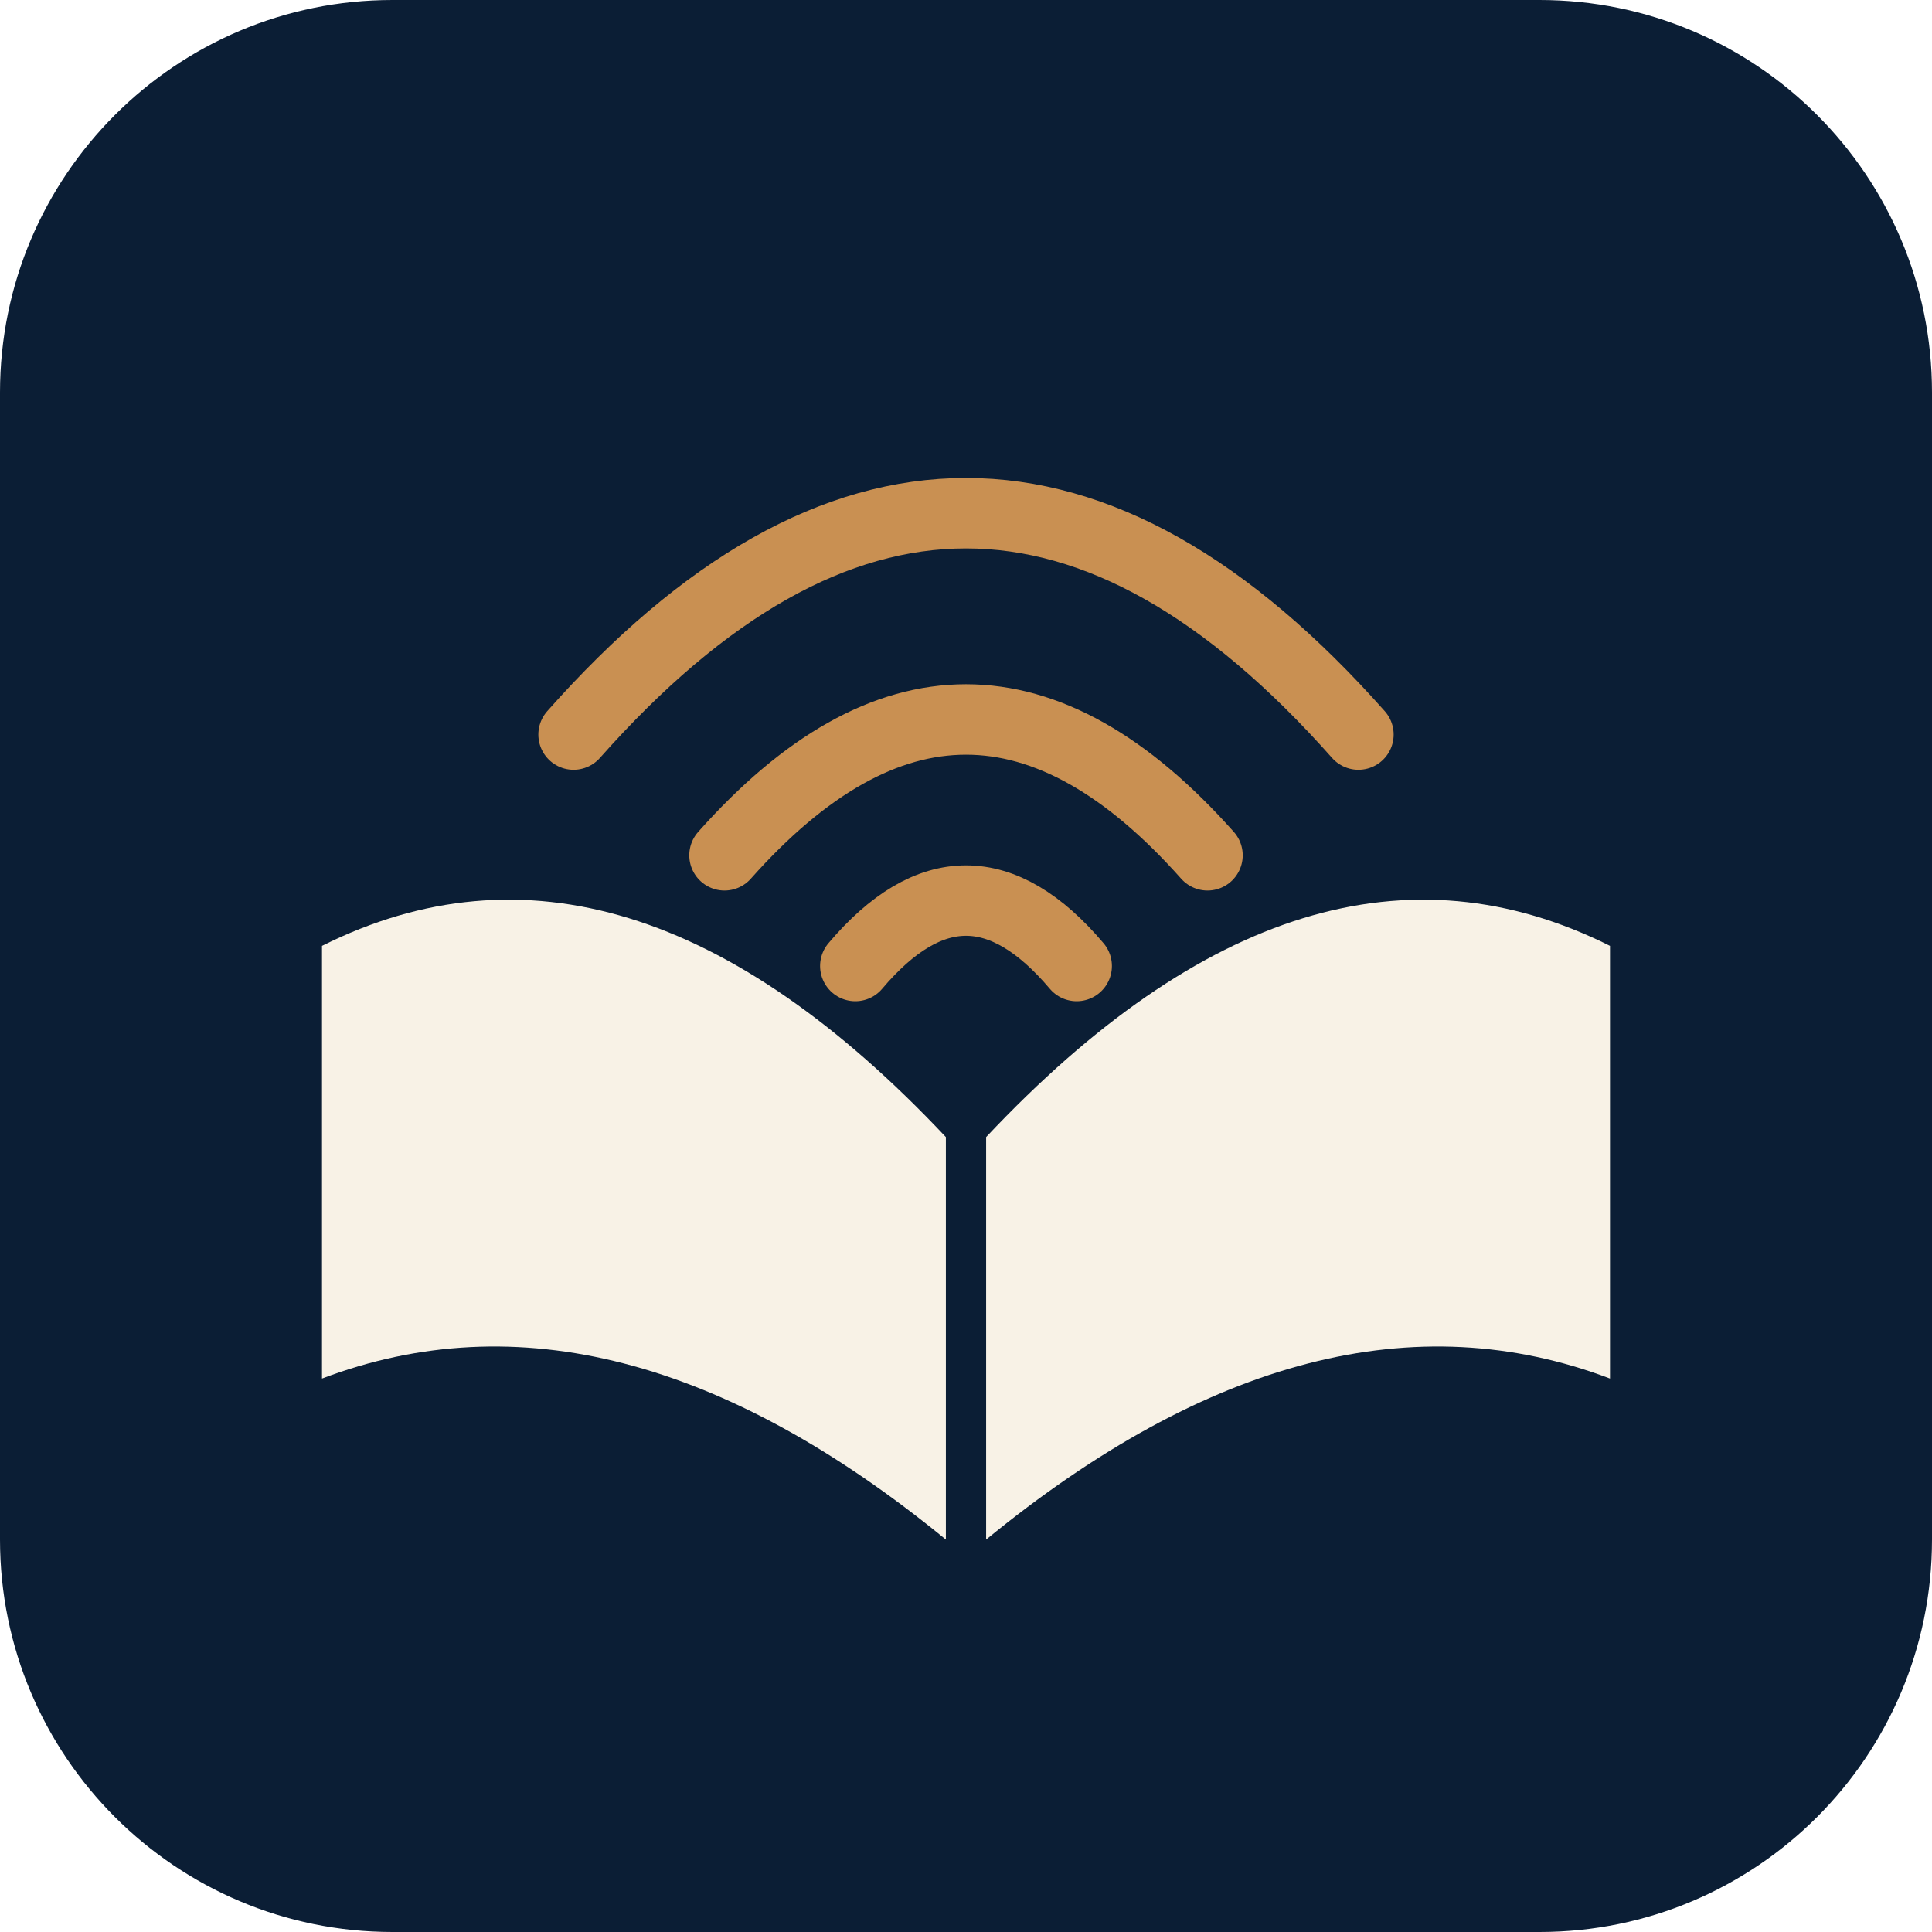
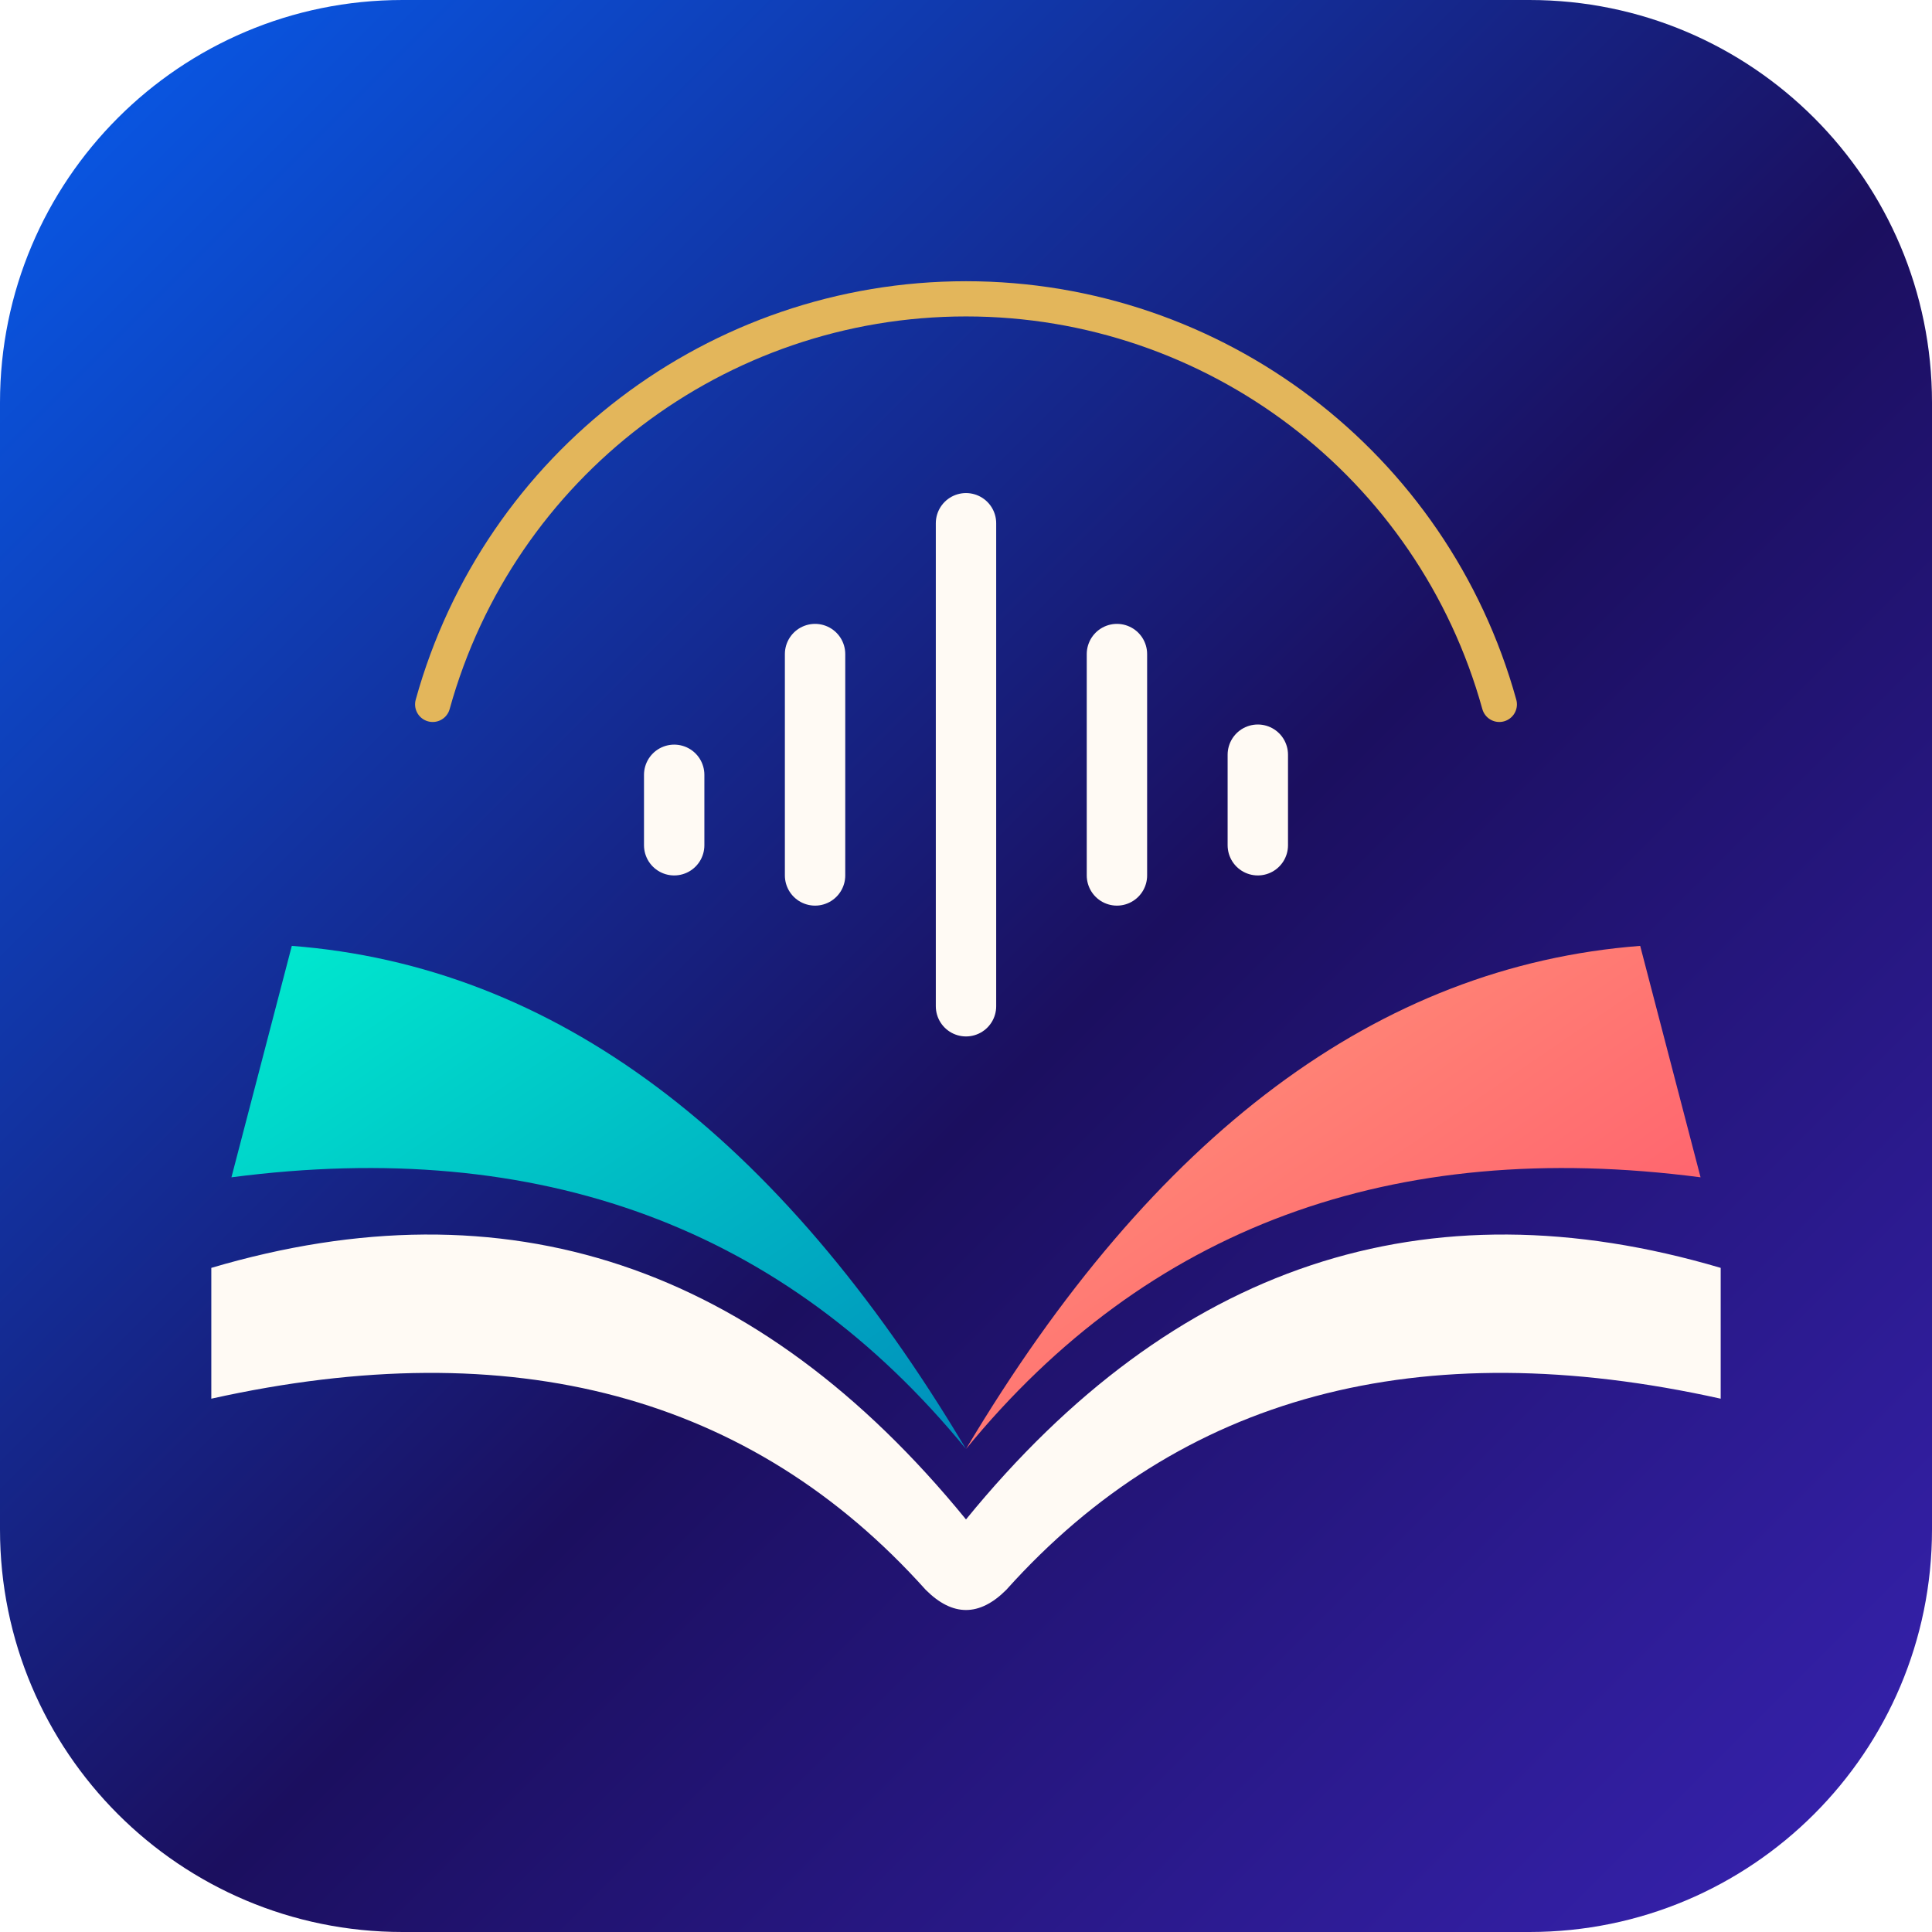
- <svg xmlns="http://www.w3.org/2000/svg" viewBox="0 0 192 192">
-   <rect width="192" height="192" rx="39" fill="#0b1e35" />
-   <path d="M32 94 Q62 79 94 113 L94 153 Q61 126 32 137 Z M160 94 Q130 79 98 113 L98 153 Q131 126 160 137 Z" fill="#f8f2e6" />
-   <path d="M57 73 Q96 29 135 73 M72 85 Q96 58 120 85 M85 96 Q96 83 107 96" fill="none" stroke="#c99052" stroke-width="7" stroke-linecap="round" />
+ <svg xmlns="http://www.w3.org/2000/svg" viewBox="0 0 192 192" role="img" aria-label="Ondes et Pages">
+   <defs>
+     <linearGradient id="bg" x1="0" y1="0" x2="1" y2="1">
+       <stop stop-color="#075ef1" />
+       <stop offset=".54" stop-color="#1b0f5f" />
+       <stop offset="1" stop-color="#3823b4" />
+     </linearGradient>
+     <linearGradient id="l" x1="0" y1="0" x2="1" y2="1">
+       <stop stop-color="#00ebcf" />
+       <stop offset="1" stop-color="#008dbb" />
+     </linearGradient>
+     <linearGradient id="r" x1="0" y1="0" x2="1" y2="1">
+       <stop stop-color="#ff9b7b" />
+       <stop offset="1" stop-color="#ff526a" />
+     </linearGradient>
+   </defs>
+   <rect width="192" height="192" rx="40" fill="url(#bg)" />
+   <path d="M43 70a55 55 0 0 1 106 0" fill="none" stroke="#e3b65b" stroke-width="3.5" stroke-linecap="round" />
+   <g stroke="#fffaf4" stroke-width="6" stroke-linecap="round">
+     <path d="M67 77v7M81 65v22M96 52v48M111 65v22M125 75v9" />
+   </g>
+   <path d="M29 94Q68 97 96 144Q69 111 23 117Z" fill="url(#l)" />
+   <path d="M163 94Q124 97 96 144Q123 111 169 117Z" fill="url(#r)" />
+   <path d="M21 126Q65 113 96 151Q127 113 171 126L171 139Q126 129 100 158Q96 162 92 158Q66 129 21 139Z" fill="#fffaf4" />
</svg>
